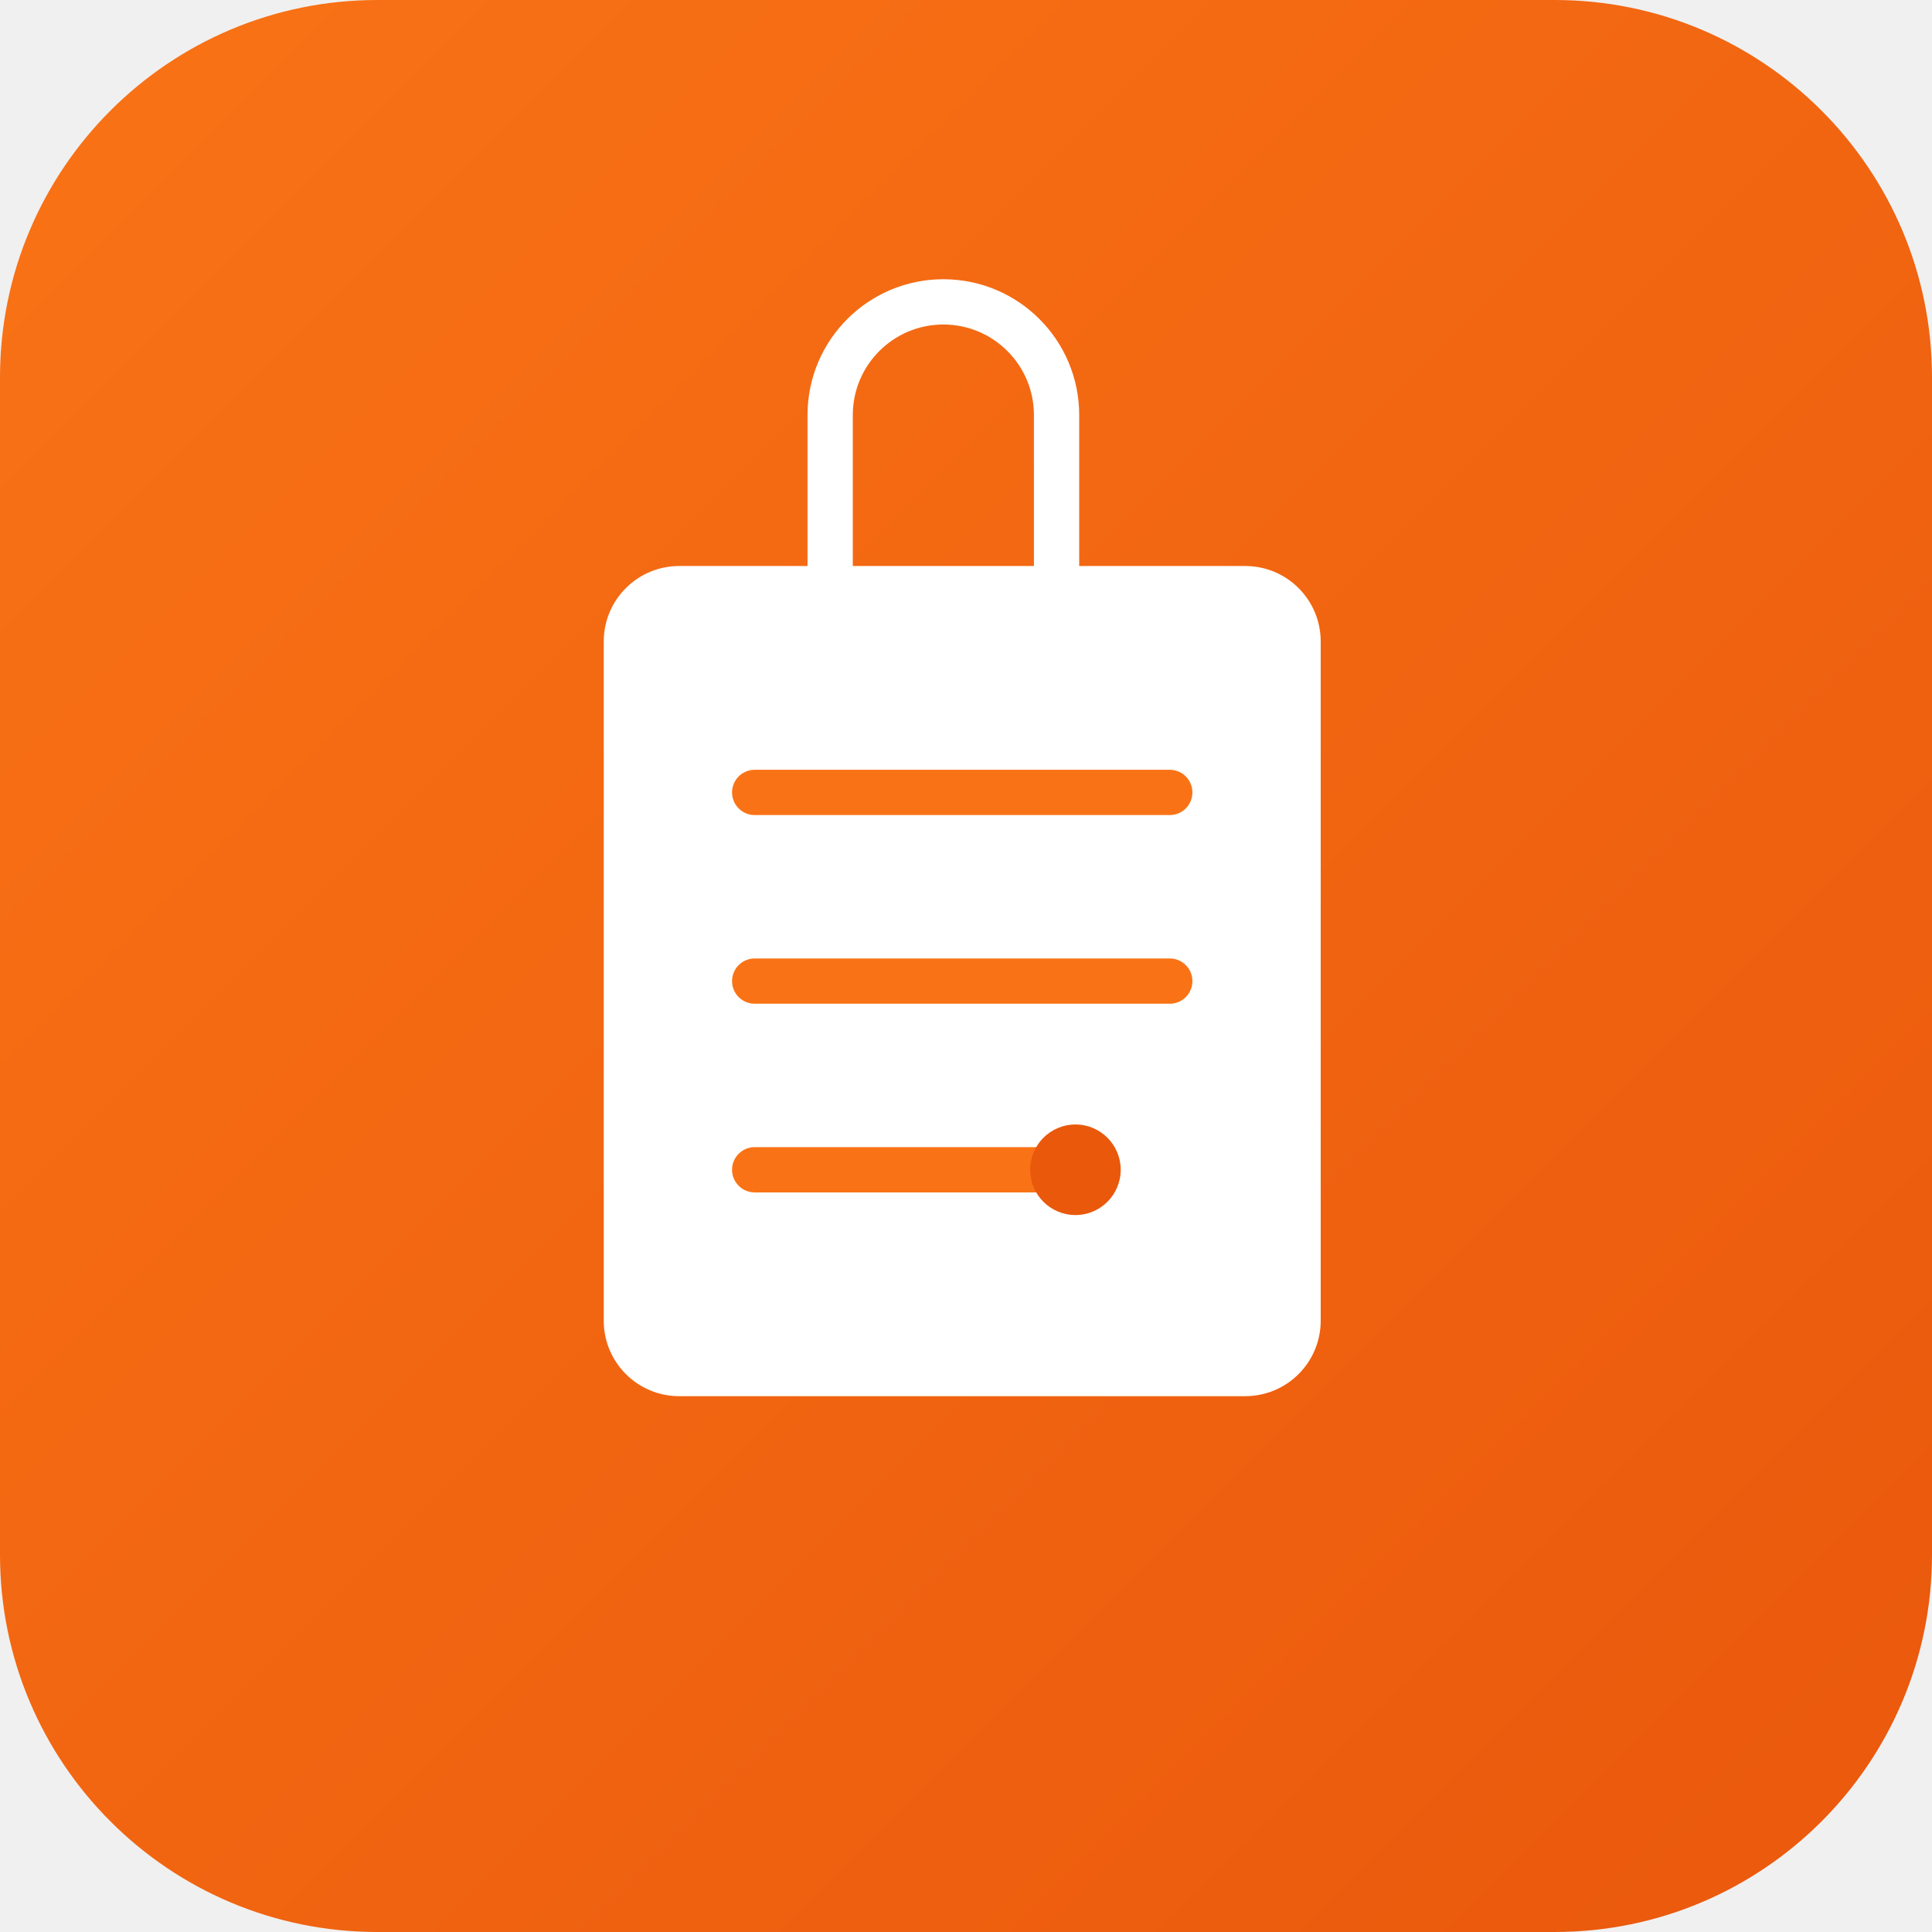
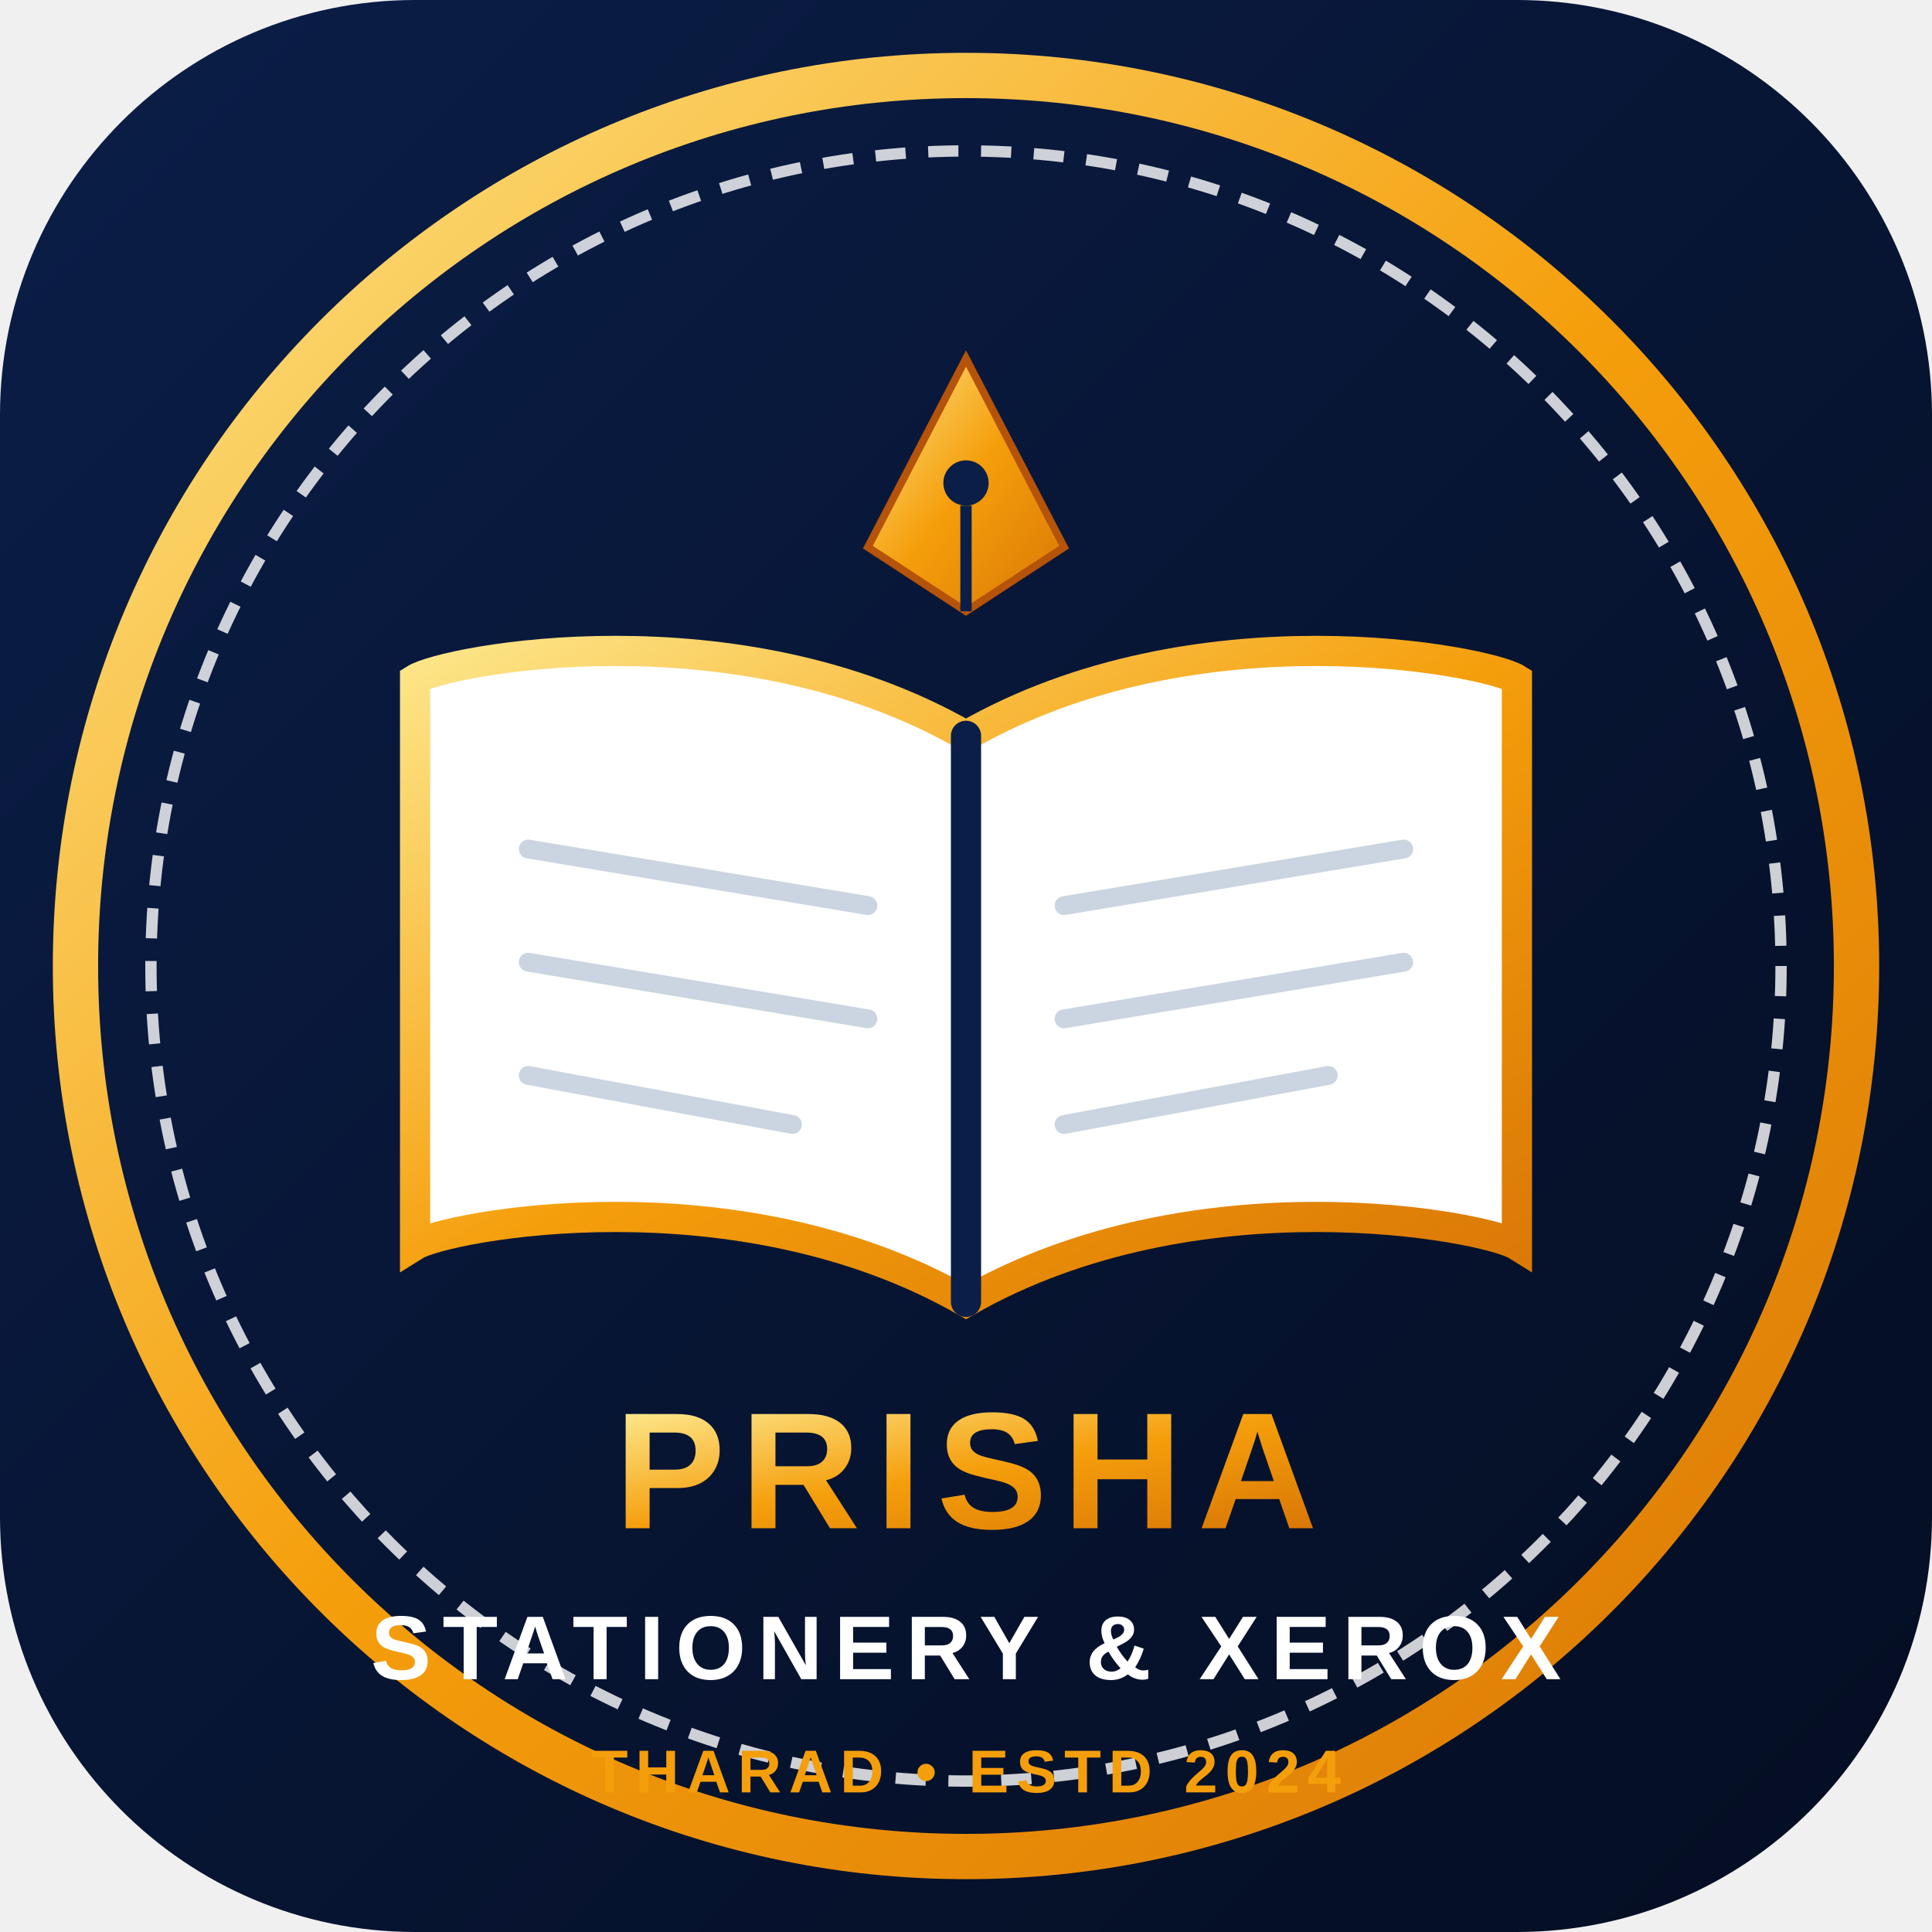
<svg xmlns="http://www.w3.org/2000/svg" viewBox="0 0 512 512" width="512" height="512">
  <defs>
-     <linearGradient id="grad" x1="0%" y1="0%" x2="100%" y2="100%">
-       <stop offset="0%" style="stop-color:#f97316;stop-opacity:1" />
-       <stop offset="100%" style="stop-color:#ea580c;stop-opacity:1" />
+     <linearGradient id="bgGrad" x1="0%" y1="0%" x2="100%" y2="100%">
+       <stop offset="0%" style="stop-color:#0B1E48;stop-opacity:1" />
+       <stop offset="100%" style="stop-color:#040d21;stop-opacity:1" />
+     </linearGradient>
+     <linearGradient id="goldGrad" x1="0%" y1="0%" x2="100%" y2="100%">
+       <stop offset="0%" style="stop-color:#FDE68A;stop-opacity:1" />
+       <stop offset="50%" style="stop-color:#F59E0B;stop-opacity:1" />
+       <stop offset="100%" style="stop-color:#D97706;stop-opacity:1" />
    </linearGradient>
  </defs>
-   <rect width="512" height="512" rx="100" fill="url(#grad)" />
-   <path d="M180 150 L330 150 A20 20 0 0 1 350 170 L350 350 A20 20 0 0 1 330 370 L180 370 A20 20 0 0 1 160 350 L160 170 A20 20 0 0 1 180 150 Z" fill="#ffffff" />
-   <path d="M220 150 L220 110 A30 30 0 0 1 280 110 L280 150" stroke="#ffffff" stroke-width="12" fill="none" stroke-linecap="round" />
-   <path d="M200 210 L310 210 M200 260 L310 260 M200 310 L280 310" stroke="#f97316" stroke-width="12" stroke-linecap="round" fill="none" />
-   <circle cx="285" cy="310" r="12" fill="#ea580c" />
+   <rect width="512" height="512" rx="110" fill="url(#bgGrad)" />
+   <circle cx="256" cy="256" r="236" fill="none" stroke="url(#goldGrad)" stroke-width="12" />
+   <circle cx="256" cy="256" r="216" fill="none" stroke="#FFFFFF" stroke-width="3" stroke-dasharray="8 6" opacity="0.8" />
+   <path d="M256 95 L282 145 L256 162 L230 145 Z" fill="url(#goldGrad)" stroke="#B45309" stroke-width="2" />
+   <circle cx="256" cy="128" r="6" fill="#0B1E48" />
+   <line x1="256" y1="134" x2="256" y2="162" stroke="#0B1E48" stroke-width="3" />
+   <path d="M256 195 C195 160 118 175 110 180 L110 330 C118 325 195 310 256 345 C317 310 394 325 402 330 L402 180 C394 175 317 160 256 195 Z" fill="#FFFFFF" stroke="url(#goldGrad)" stroke-width="8" />
+   <line x1="256" y1="195" x2="256" y2="345" stroke="#0B1E48" stroke-width="8" stroke-linecap="round" />
+   <line x1="140" y1="225" x2="230" y2="240" stroke="#CBD5E1" stroke-width="5" stroke-linecap="round" />
+   <line x1="140" y1="255" x2="230" y2="270" stroke="#CBD5E1" stroke-width="5" stroke-linecap="round" />
+   <line x1="140" y1="285" x2="210" y2="298" stroke="#CBD5E1" stroke-width="5" stroke-linecap="round" />
+   <line x1="282" y1="240" x2="372" y2="225" stroke="#CBD5E1" stroke-width="5" stroke-linecap="round" />
+   <line x1="282" y1="270" x2="372" y2="255" stroke="#CBD5E1" stroke-width="5" stroke-linecap="round" />
+   <line x1="282" y1="298" x2="352" y2="285" stroke="#CBD5E1" stroke-width="5" stroke-linecap="round" />
+   <text x="256" y="405" text-anchor="middle" font-family="'Plus Jakarta Sans', Arial, sans-serif" font-weight="900" font-size="44" fill="url(#goldGrad)" letter-spacing="4">PRISHA</text>
+   <text x="256" y="445" text-anchor="middle" font-family="'Plus Jakarta Sans', Arial, sans-serif" font-weight="800" font-size="24" fill="#FFFFFF" letter-spacing="3">STATIONERY &amp; XEROX</text>
+   <text x="256" y="475" text-anchor="middle" font-family="Arial, sans-serif" font-weight="700" font-size="16" fill="#F59E0B" letter-spacing="2">THARAD • ESTD 2024</text>
</svg>
